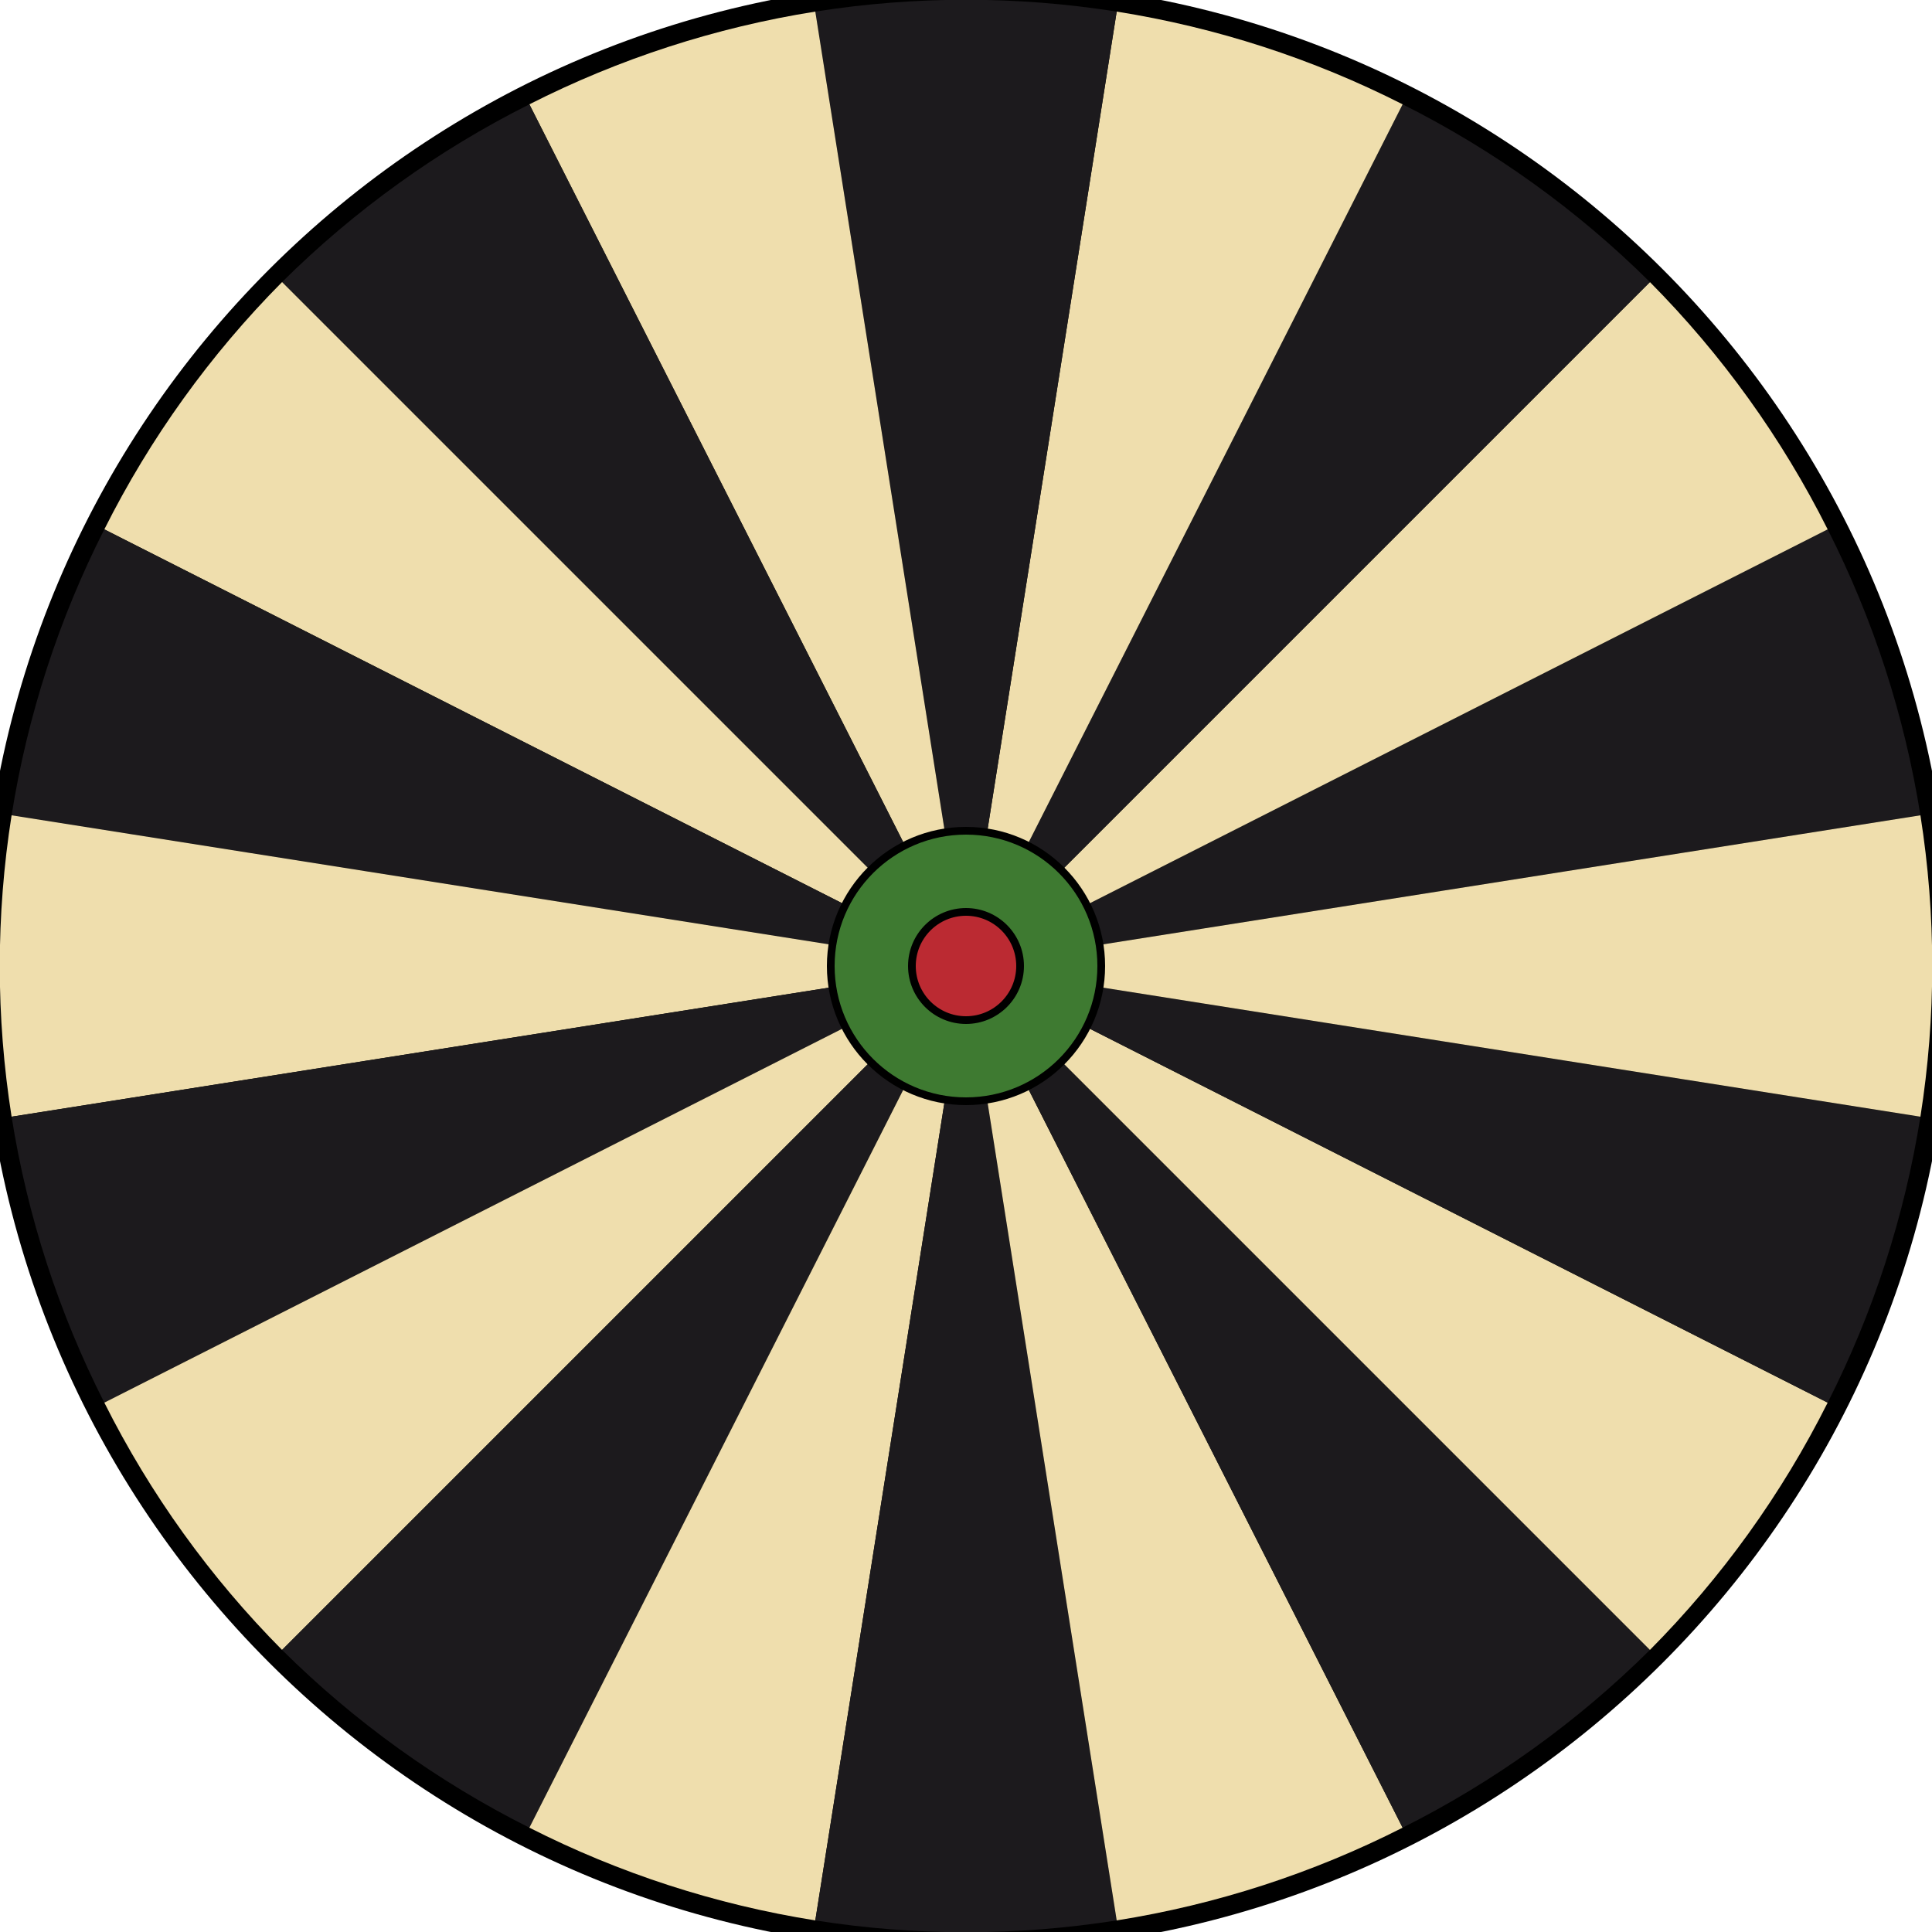
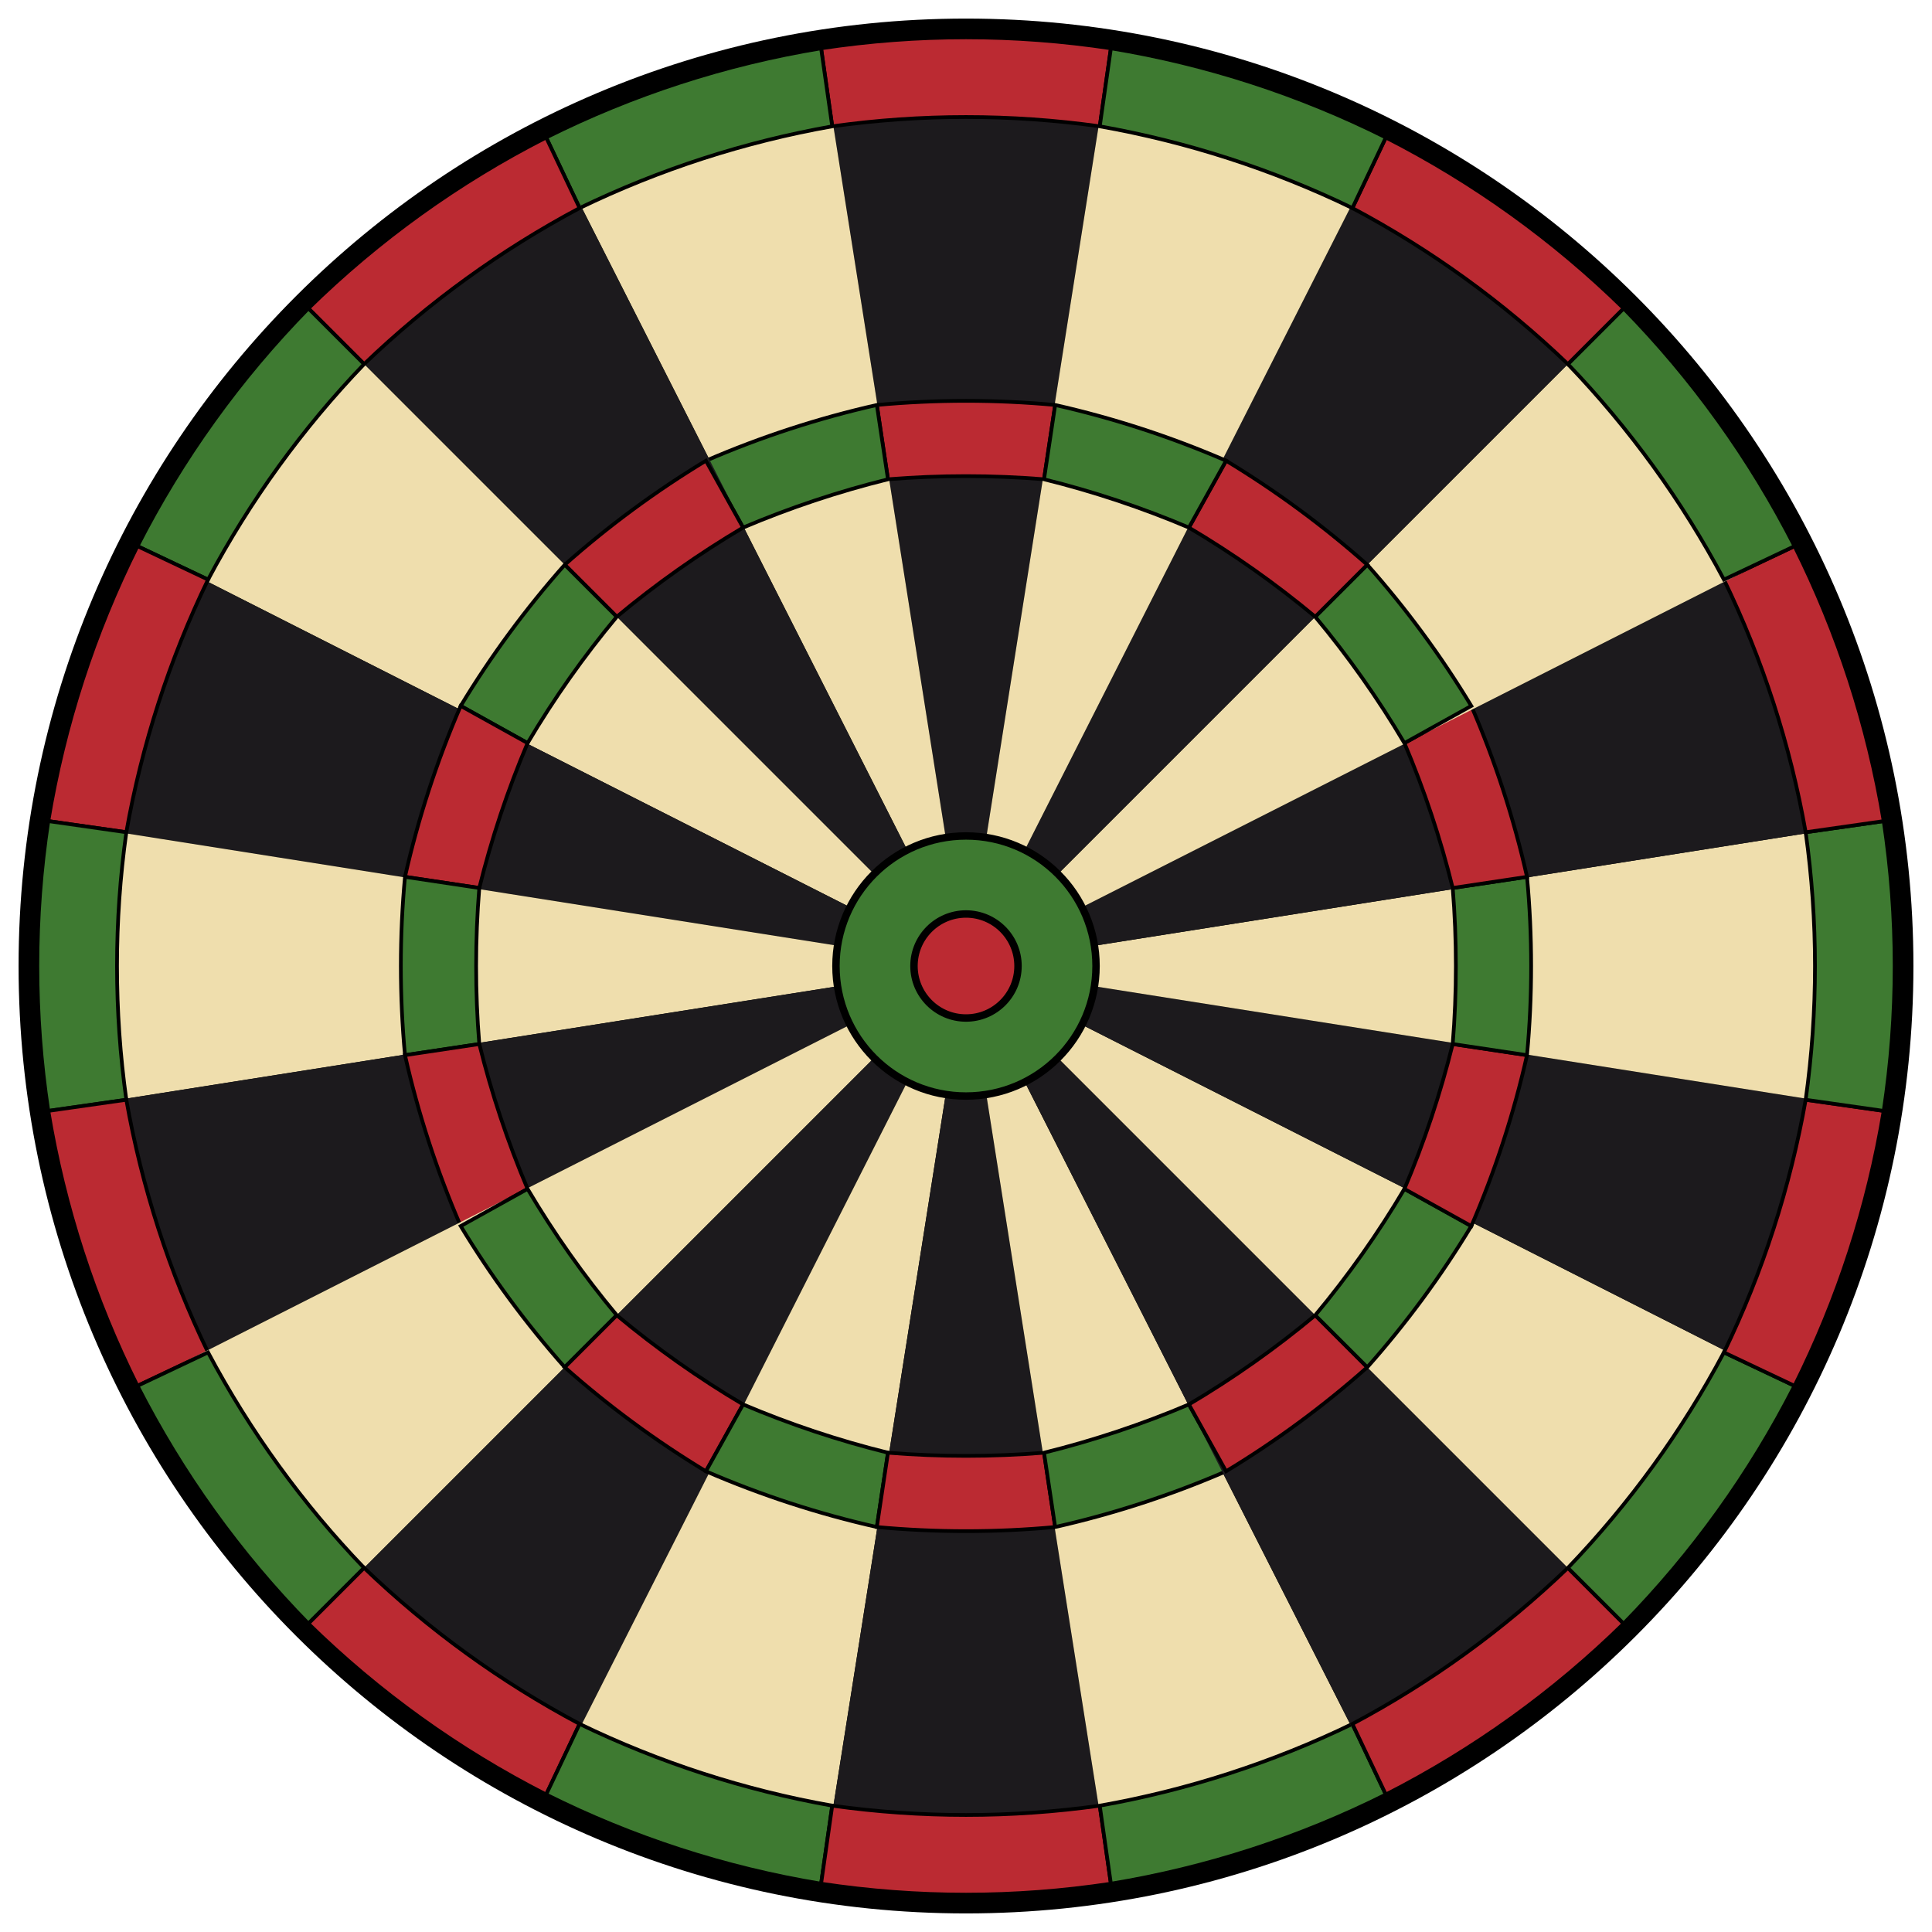
- <svg xmlns="http://www.w3.org/2000/svg" viewBox="0 0 500 500">
-   <circle cx="250" cy="250" r="250" stroke="black" stroke-width="10" />
+ <svg xmlns="http://www.w3.org/2000/svg" viewBox="0 0 520 520">
+   <circle cx="260" cy="260" r="250" stroke="black" stroke-width="10" />
  <g>
-     <path d="M250,250 L497,211 A250,250 0 0 0 473,137 Z" fill="#1C1A1D" />
-     <path d="M250,250 L473,137 A250,250 0 0 0 427,73 Z" fill="#EFDEAD" />
-     <path d="M250,250 L427,73 A250,250 0 0 0 363,27 Z" fill="#1C1A1D" />
-     <path d="M250,250 L363,27 A250,250 0 0 0 289,3 Z" fill="#EFDEAD" />
-     <path d="M250,250 L289,3 A250,250 0 0 0 211,3 Z" fill="#1C1A1D" />
-     <path d="M250,250 L211,3 A250,250 0 0 0 137,27 Z" fill="#EFDEAD" />
-     <path d="M250,250 L137,27 A250,250 0 0 0 73,73 Z" fill="#1C1A1D" />
-     <path d="M250,250 L73,73 A250,250 0 0 0 27,137 Z" fill="#EFDEAD" />
-     <path d="M250,250 L27,137 A250,250 0 0 0 3,211 Z" fill="#1C1A1D" />
-     <path d="M250,250 L3,211 A250,250 0 0 0 3,289 Z" fill="#EFDEAD" />
-     <path d="M250,250 L3,289 A250,250 0 0 0 27,363 Z" fill="#1C1A1D" />
-     <path d="M250,250 L27,363 A250,250 0 0 0 73,427 Z" fill="#EFDEAD" />
-     <path d="M250,250 L73,427 A250,250 0 0 0 137,473 Z" fill="#1C1A1D" />
-     <path d="M250,250 L137,473 A250,250 0 0 0 211,497 Z" fill="#EFDEAD" />
-     <path d="M250,250 L211,497 A250,250 0 0 0 289,497 Z" fill="#1C1A1D" />
-     <path d="M250,250 L289,497 A250,250 0 0 0 363,473 Z" fill="#EFDEAD" />
-     <path d="M250,250 L363,473 A250,250 0 0 0 427,427 Z" fill="#1C1A1D" />
-     <path d="M250,250 L427,427 A250,250 0 0 0 473,363 Z" fill="#EFDEAD" />
-     <path d="M250,250 L473,363 A250,250 0 0 0 497,289 Z" fill="#1C1A1D" />
-     <path d="M250,250 L497,289 A250,250 0 0 0 497,211 Z" fill="#EFDEAD" />
+     <path d="M260,260 L299,13 A260,260 0 0 0 221,13 Z" fill="#1C1A1D" />
+     <path stroke="black" stroke-width="1" d="M296,34 L299,13 A260,260 0 0 0 221,13 L224,34 A260,260 0 0 1 296,34 Z" fill="#BB2A32" />
+     <path stroke="black" stroke-width="1" d="M281,129 L284,109 A260,260 0 0 0 236,109 L239,129 A260,260 0 0 1 281,129 Z" fill="#BB2A32" />
+     <path d="M260,260 L221,13 A260,260 0 0 0 147,37 Z" fill="#EFDEAD" />
+     <path stroke="black" stroke-width="1" d="M224,34 L221,13 A260,260 0 0 0 147,37 L156,56 A260,260 0 0 1 224,34 Z" fill="#3E7A31" />
+     <path stroke="black" stroke-width="1" d="M239,129 L236,109 A260,260 0 0 0 190,124 L200,142 A260,260 0 0 1 239,129 Z" fill="#3E7A31" />
+     <path d="M260,260 L147,37 A260,260 0 0 0 83,83 Z" fill="#1C1A1D" />
+     <path stroke="black" stroke-width="1" d="M156,56 L147,37 A260,260 0 0 0 83,83 L98,98 A260,260 0 0 1 156,56 Z" fill="#BB2A32" />
+     <path stroke="black" stroke-width="1" d="M200,142 L190,124 A260,260 0 0 0 152,152 L166,166 A260,260 0 0 1 200,142 Z" fill="#BB2A32" />
+     <path d="M260,260 L83,83 A260,260 0 0 0 37,147 Z" fill="#EFDEAD" />
+     <path stroke="black" stroke-width="1" d="M98,98 L83,83 A260,260 0 0 0 37,147 L56,156 A260,260 0 0 1 98,98 Z" fill="#3E7A31" />
+     <path stroke="black" stroke-width="1" d="M166,166 L152,152 A260,260 0 0 0 124,190 L142,200 A260,260 0 0 1 166,166 Z" fill="#3E7A31" />
+     <path d="M260,260 L37,147 A260,260 0 0 0 13,221 Z" fill="#1C1A1D" />
+     <path stroke="black" stroke-width="1" d="M56,156 L37,147 A260,260 0 0 0 13,221 L34,224 A260,260 0 0 1 56,156 Z" fill="#BB2A32" />
+     <path stroke="black" stroke-width="1" d="M142,200 L124,190 A260,260 0 0 0 109,236 L129,239 A260,260 0 0 1 142,200 Z" fill="#BB2A32" />
+     <path d="M260,260 L13,221 A260,260 0 0 0 13,299 Z" fill="#EFDEAD" />
+     <path stroke="black" stroke-width="1" d="M34,224 L13,221 A260,260 0 0 0 13,299 L34,296 A260,260 0 0 1 34,224 Z" fill="#3E7A31" />
+     <path stroke="black" stroke-width="1" d="M129,239 L109,236 A260,260 0 0 0 109,284 L129,281 A260,260 0 0 1 129,239 Z" fill="#3E7A31" />
+     <path d="M260,260 L13,299 A260,260 0 0 0 37,373 Z" fill="#1C1A1D" />
+     <path stroke="black" stroke-width="1" d="M34,296 L13,299 A260,260 0 0 0 37,373 L56,364 A260,260 0 0 1 34,296 Z" fill="#BB2A32" />
+     <path stroke="black" stroke-width="1" d="M129,281 L109,284 A260,260 0 0 0 124,330 L142,320 A260,260 0 0 1 129,281 Z" fill="#BB2A32" />
+     <path d="M260,260 L37,373 A260,260 0 0 0 83,437 Z" fill="#EFDEAD" />
+     <path stroke="black" stroke-width="1" d="M56,364 L37,373 A260,260 0 0 0 83,437 L98,422 A260,260 0 0 1 56,364 Z" fill="#3E7A31" />
+     <path stroke="black" stroke-width="1" d="M142,320 L124,330 A260,260 0 0 0 152,368 L166,354 A260,260 0 0 1 142,320 Z" fill="#3E7A31" />
+     <path d="M260,260 L83,437 A260,260 0 0 0 147,483 Z" fill="#1C1A1D" />
+     <path stroke="black" stroke-width="1" d="M98,422 L83,437 A260,260 0 0 0 147,483 L156,464 A260,260 0 0 1 98,422 Z" fill="#BB2A32" />
+     <path stroke="black" stroke-width="1" d="M166,354 L152,368 A260,260 0 0 0 190,396 L200,378 A260,260 0 0 1 166,354 Z" fill="#BB2A32" />
+     <path d="M260,260 L147,483 A260,260 0 0 0 221,507 Z" fill="#EFDEAD" />
+     <path stroke="black" stroke-width="1" d="M156,464 L147,483 A260,260 0 0 0 221,507 L224,486 A260,260 0 0 1 156,464 Z" fill="#3E7A31" />
+     <path stroke="black" stroke-width="1" d="M200,378 L190,396 A260,260 0 0 0 236,411 L239,391 A260,260 0 0 1 200,378 Z" fill="#3E7A31" />
+     <path d="M260,260 L221,507 A260,260 0 0 0 299,507 Z" fill="#1C1A1D" />
+     <path stroke="black" stroke-width="1" d="M224,486 L221,507 A260,260 0 0 0 299,507 L296,486 A260,260 0 0 1 224,486 Z" fill="#BB2A32" />
+     <path stroke="black" stroke-width="1" d="M239,391 L236,411 A260,260 0 0 0 284,411 L281,391 A260,260 0 0 1 239,391 Z" fill="#BB2A32" />
+     <path d="M260,260 L299,507 A260,260 0 0 0 373,483 Z" fill="#EFDEAD" />
+     <path stroke="black" stroke-width="1" d="M296,486 L299,507 A260,260 0 0 0 373,483 L364,464 A260,260 0 0 1 296,486 Z" fill="#3E7A31" />
+     <path stroke="black" stroke-width="1" d="M281,391 L284,411 A260,260 0 0 0 330,396 L320,378 A260,260 0 0 1 281,391 Z" fill="#3E7A31" />
+     <path d="M260,260 L373,483 A260,260 0 0 0 437,437 Z" fill="#1C1A1D" />
+     <path stroke="black" stroke-width="1" d="M364,464 L373,483 A260,260 0 0 0 437,437 L422,422 A260,260 0 0 1 364,464 Z" fill="#BB2A32" />
+     <path stroke="black" stroke-width="1" d="M320,378 L330,396 A260,260 0 0 0 368,368 L354,354 A260,260 0 0 1 320,378 Z" fill="#BB2A32" />
+     <path d="M260,260 L437,437 A260,260 0 0 0 483,373 Z" fill="#EFDEAD" />
+     <path stroke="black" stroke-width="1" d="M422,422 L437,437 A260,260 0 0 0 483,373 L464,364 A260,260 0 0 1 422,422 Z" fill="#3E7A31" />
+     <path stroke="black" stroke-width="1" d="M354,354 L368,368 A260,260 0 0 0 396,330 L378,320 A260,260 0 0 1 354,354 Z" fill="#3E7A31" />
+     <path d="M260,260 L483,373 A260,260 0 0 0 507,299 Z" fill="#1C1A1D" />
+     <path stroke="black" stroke-width="1" d="M464,364 L483,373 A260,260 0 0 0 507,299 L486,296 A260,260 0 0 1 464,364 Z" fill="#BB2A32" />
+     <path stroke="black" stroke-width="1" d="M378,320 L396,330 A260,260 0 0 0 411,284 L391,281 A260,260 0 0 1 378,320 Z" fill="#BB2A32" />
+     <path d="M260,260 L507,299 A260,260 0 0 0 507,221 Z" fill="#EFDEAD" />
+     <path stroke="black" stroke-width="1" d="M486,296 L507,299 A260,260 0 0 0 507,221 L486,224 A260,260 0 0 1 486,296 Z" fill="#3E7A31" />
+     <path stroke="black" stroke-width="1" d="M391,281 L411,284 A260,260 0 0 0 411,236 L391,239 A260,260 0 0 1 391,281 Z" fill="#3E7A31" />
+     <path d="M260,260 L507,221 A260,260 0 0 0 483,147 Z" fill="#1C1A1D" />
+     <path stroke="black" stroke-width="1" d="M486,224 L507,221 A260,260 0 0 0 483,147 L464,156 A260,260 0 0 1 486,224 Z" fill="#BB2A32" />
+     <path stroke="black" stroke-width="1" d="M391,239 L411,236 A260,260 0 0 0 396,190 L378,200 A260,260 0 0 1 391,239 Z" fill="#BB2A32" />
+     <path d="M260,260 L483,147 A260,260 0 0 0 437,83 Z" fill="#EFDEAD" />
+     <path stroke="black" stroke-width="1" d="M464,156 L483,147 A260,260 0 0 0 437,83 L422,98 A260,260 0 0 1 464,156 Z" fill="#3E7A31" />
+     <path stroke="black" stroke-width="1" d="M378,200 L396,190 A260,260 0 0 0 368,152 L354,166 A260,260 0 0 1 378,200 Z" fill="#3E7A31" />
+     <path d="M260,260 L437,83 A260,260 0 0 0 373,37 Z" fill="#1C1A1D" />
+     <path stroke="black" stroke-width="1" d="M422,98 L437,83 A260,260 0 0 0 373,37 L364,56 A260,260 0 0 1 422,98 Z" fill="#BB2A32" />
+     <path stroke="black" stroke-width="1" d="M354,166 L368,152 A260,260 0 0 0 330,124 L320,142 A260,260 0 0 1 354,166 Z" fill="#BB2A32" />
+     <path d="M260,260 L373,37 A260,260 0 0 0 299,13 Z" fill="#EFDEAD" />
+     <path stroke="black" stroke-width="1" d="M364,56 L373,37 A260,260 0 0 0 299,13 L296,34 A260,260 0 0 1 364,56 Z" fill="#3E7A31" />
+     <path stroke="black" stroke-width="1" d="M320,142 L330,124 A260,260 0 0 0 284,109 L281,129 A260,260 0 0 1 320,142 Z" fill="#3E7A31" />
  </g>
-   <circle cx="250" cy="250" r="35" stroke="black" stroke-width="2" fill="#3E7A31" />
-   <circle cx="250" cy="250" r="14" stroke="black" stroke-width="2" fill="#BB2A32" />
+   <circle cx="260" cy="260" r="35" stroke="black" stroke-width="2" fill="#3E7A31" />
+   <circle cx="260" cy="260" r="14" stroke="black" stroke-width="2" fill="#BB2A32" />
</svg>
